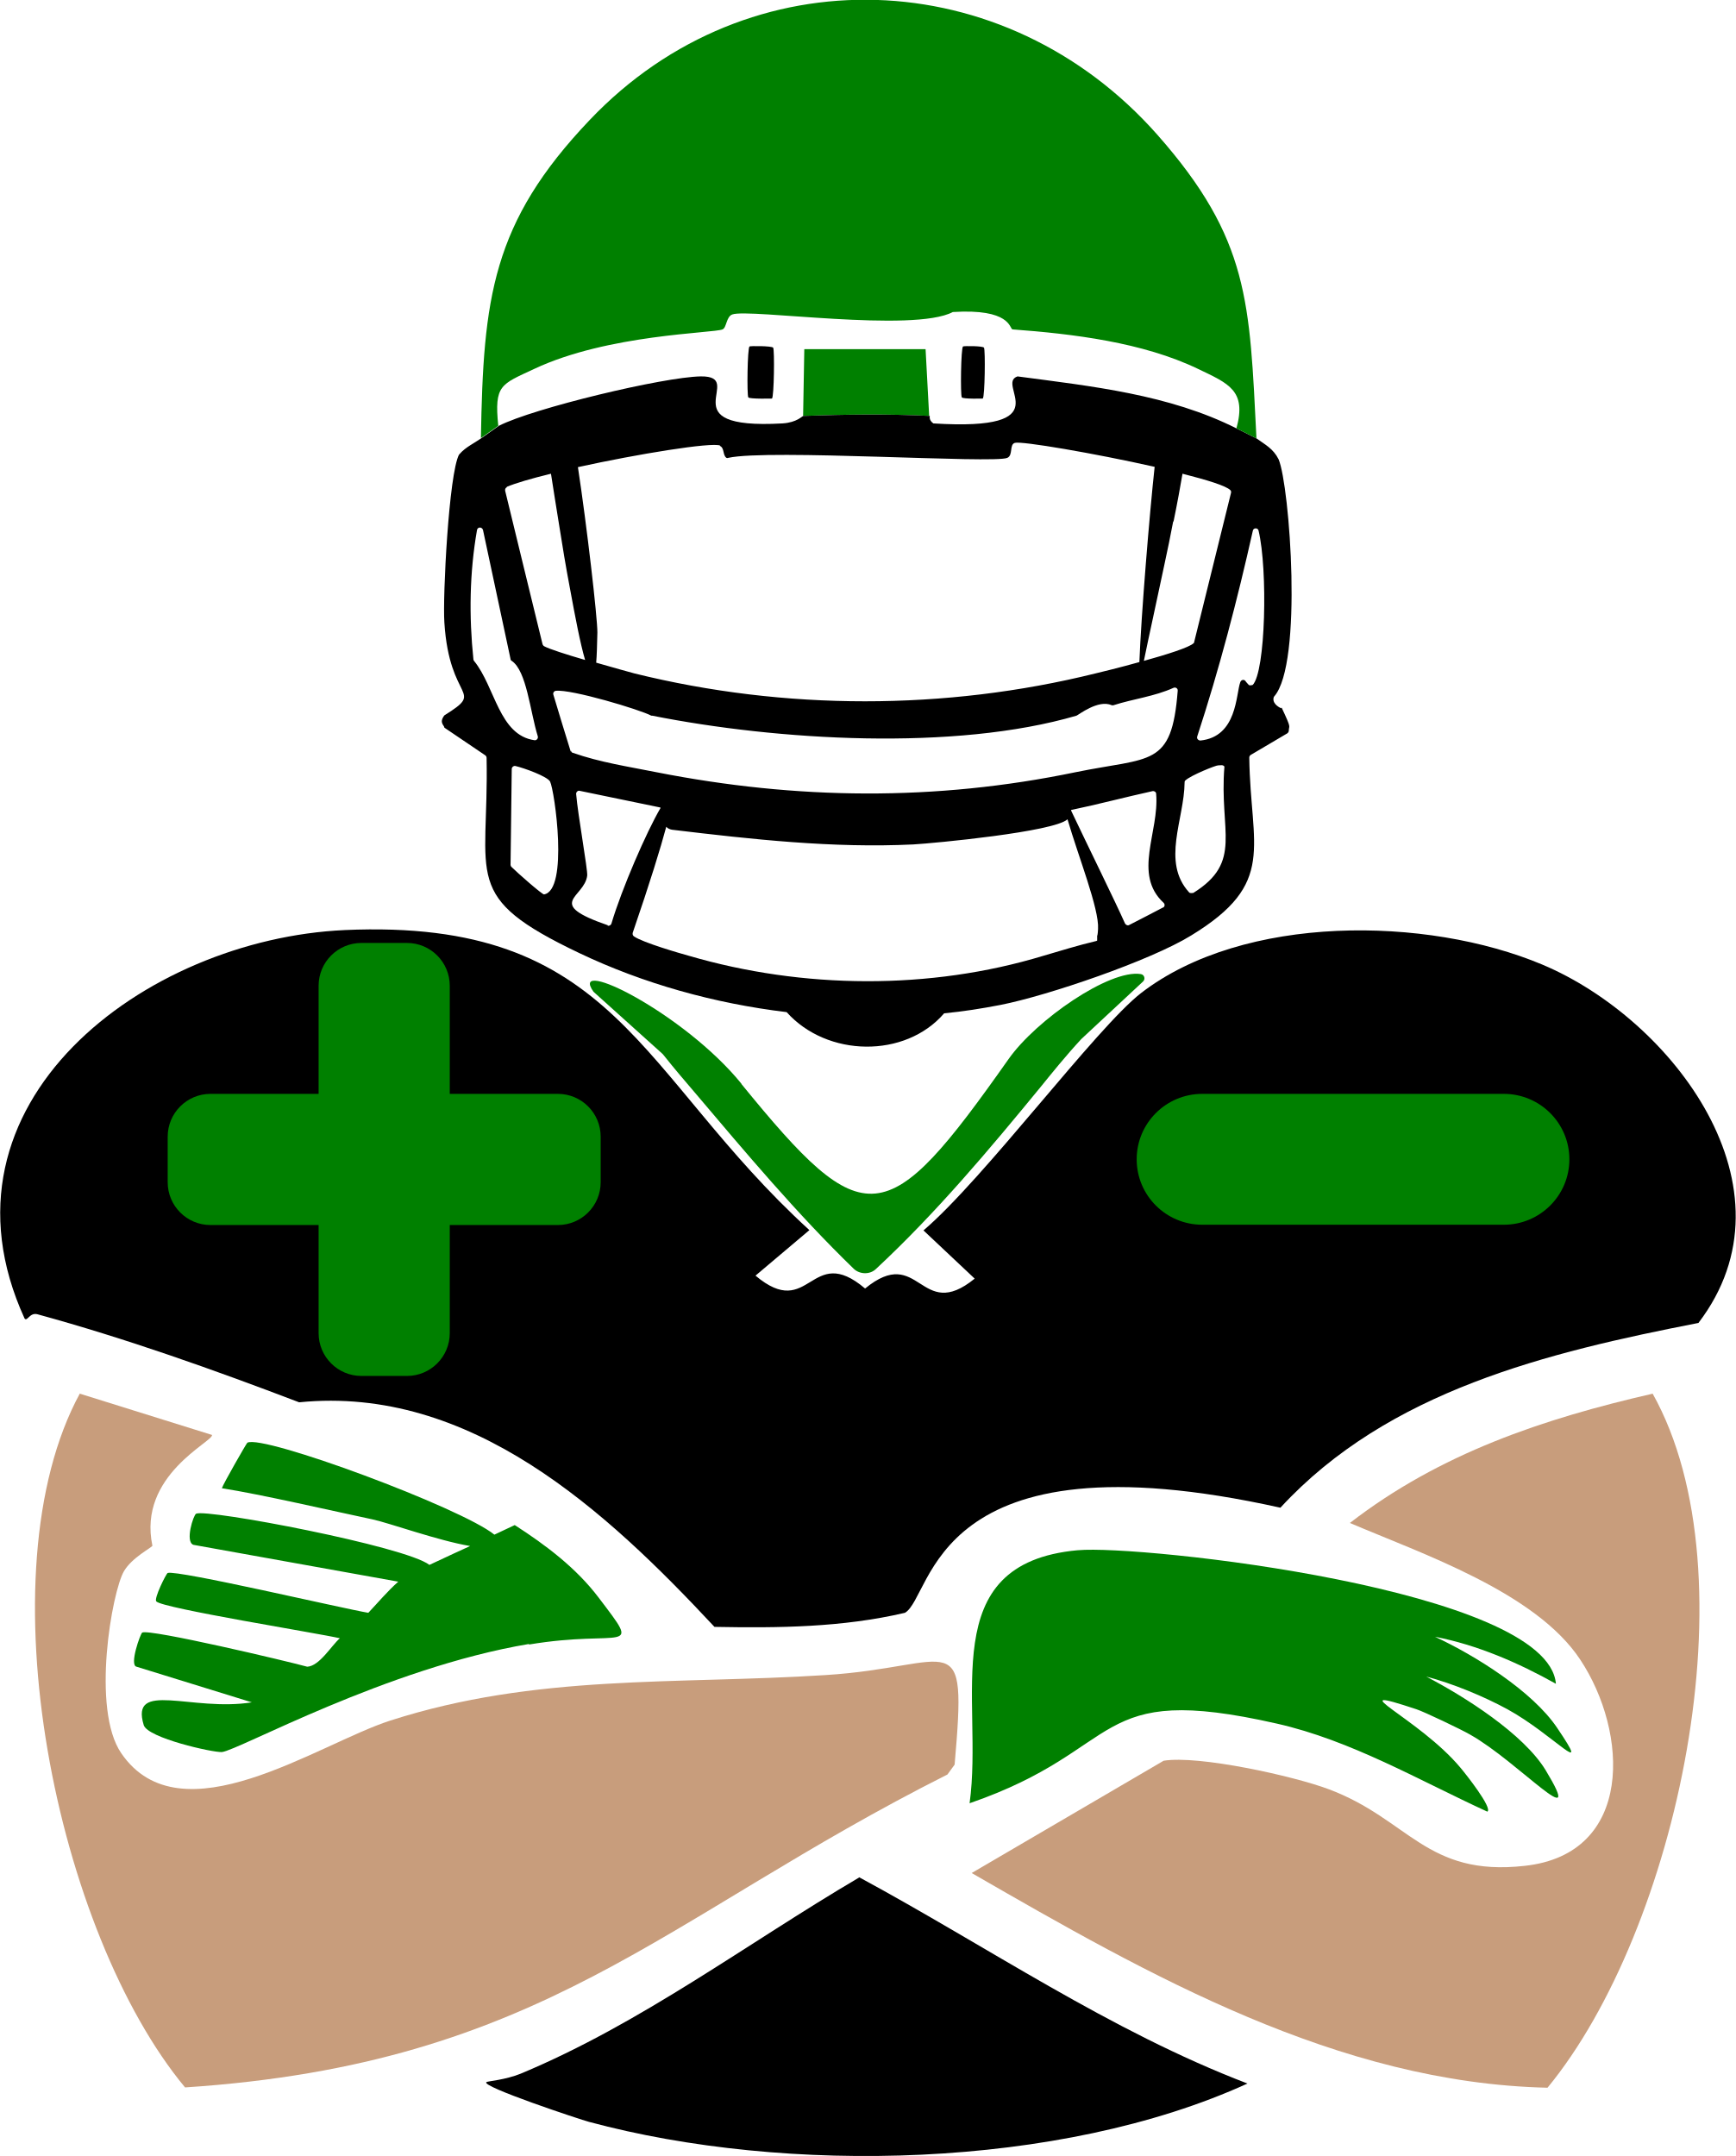
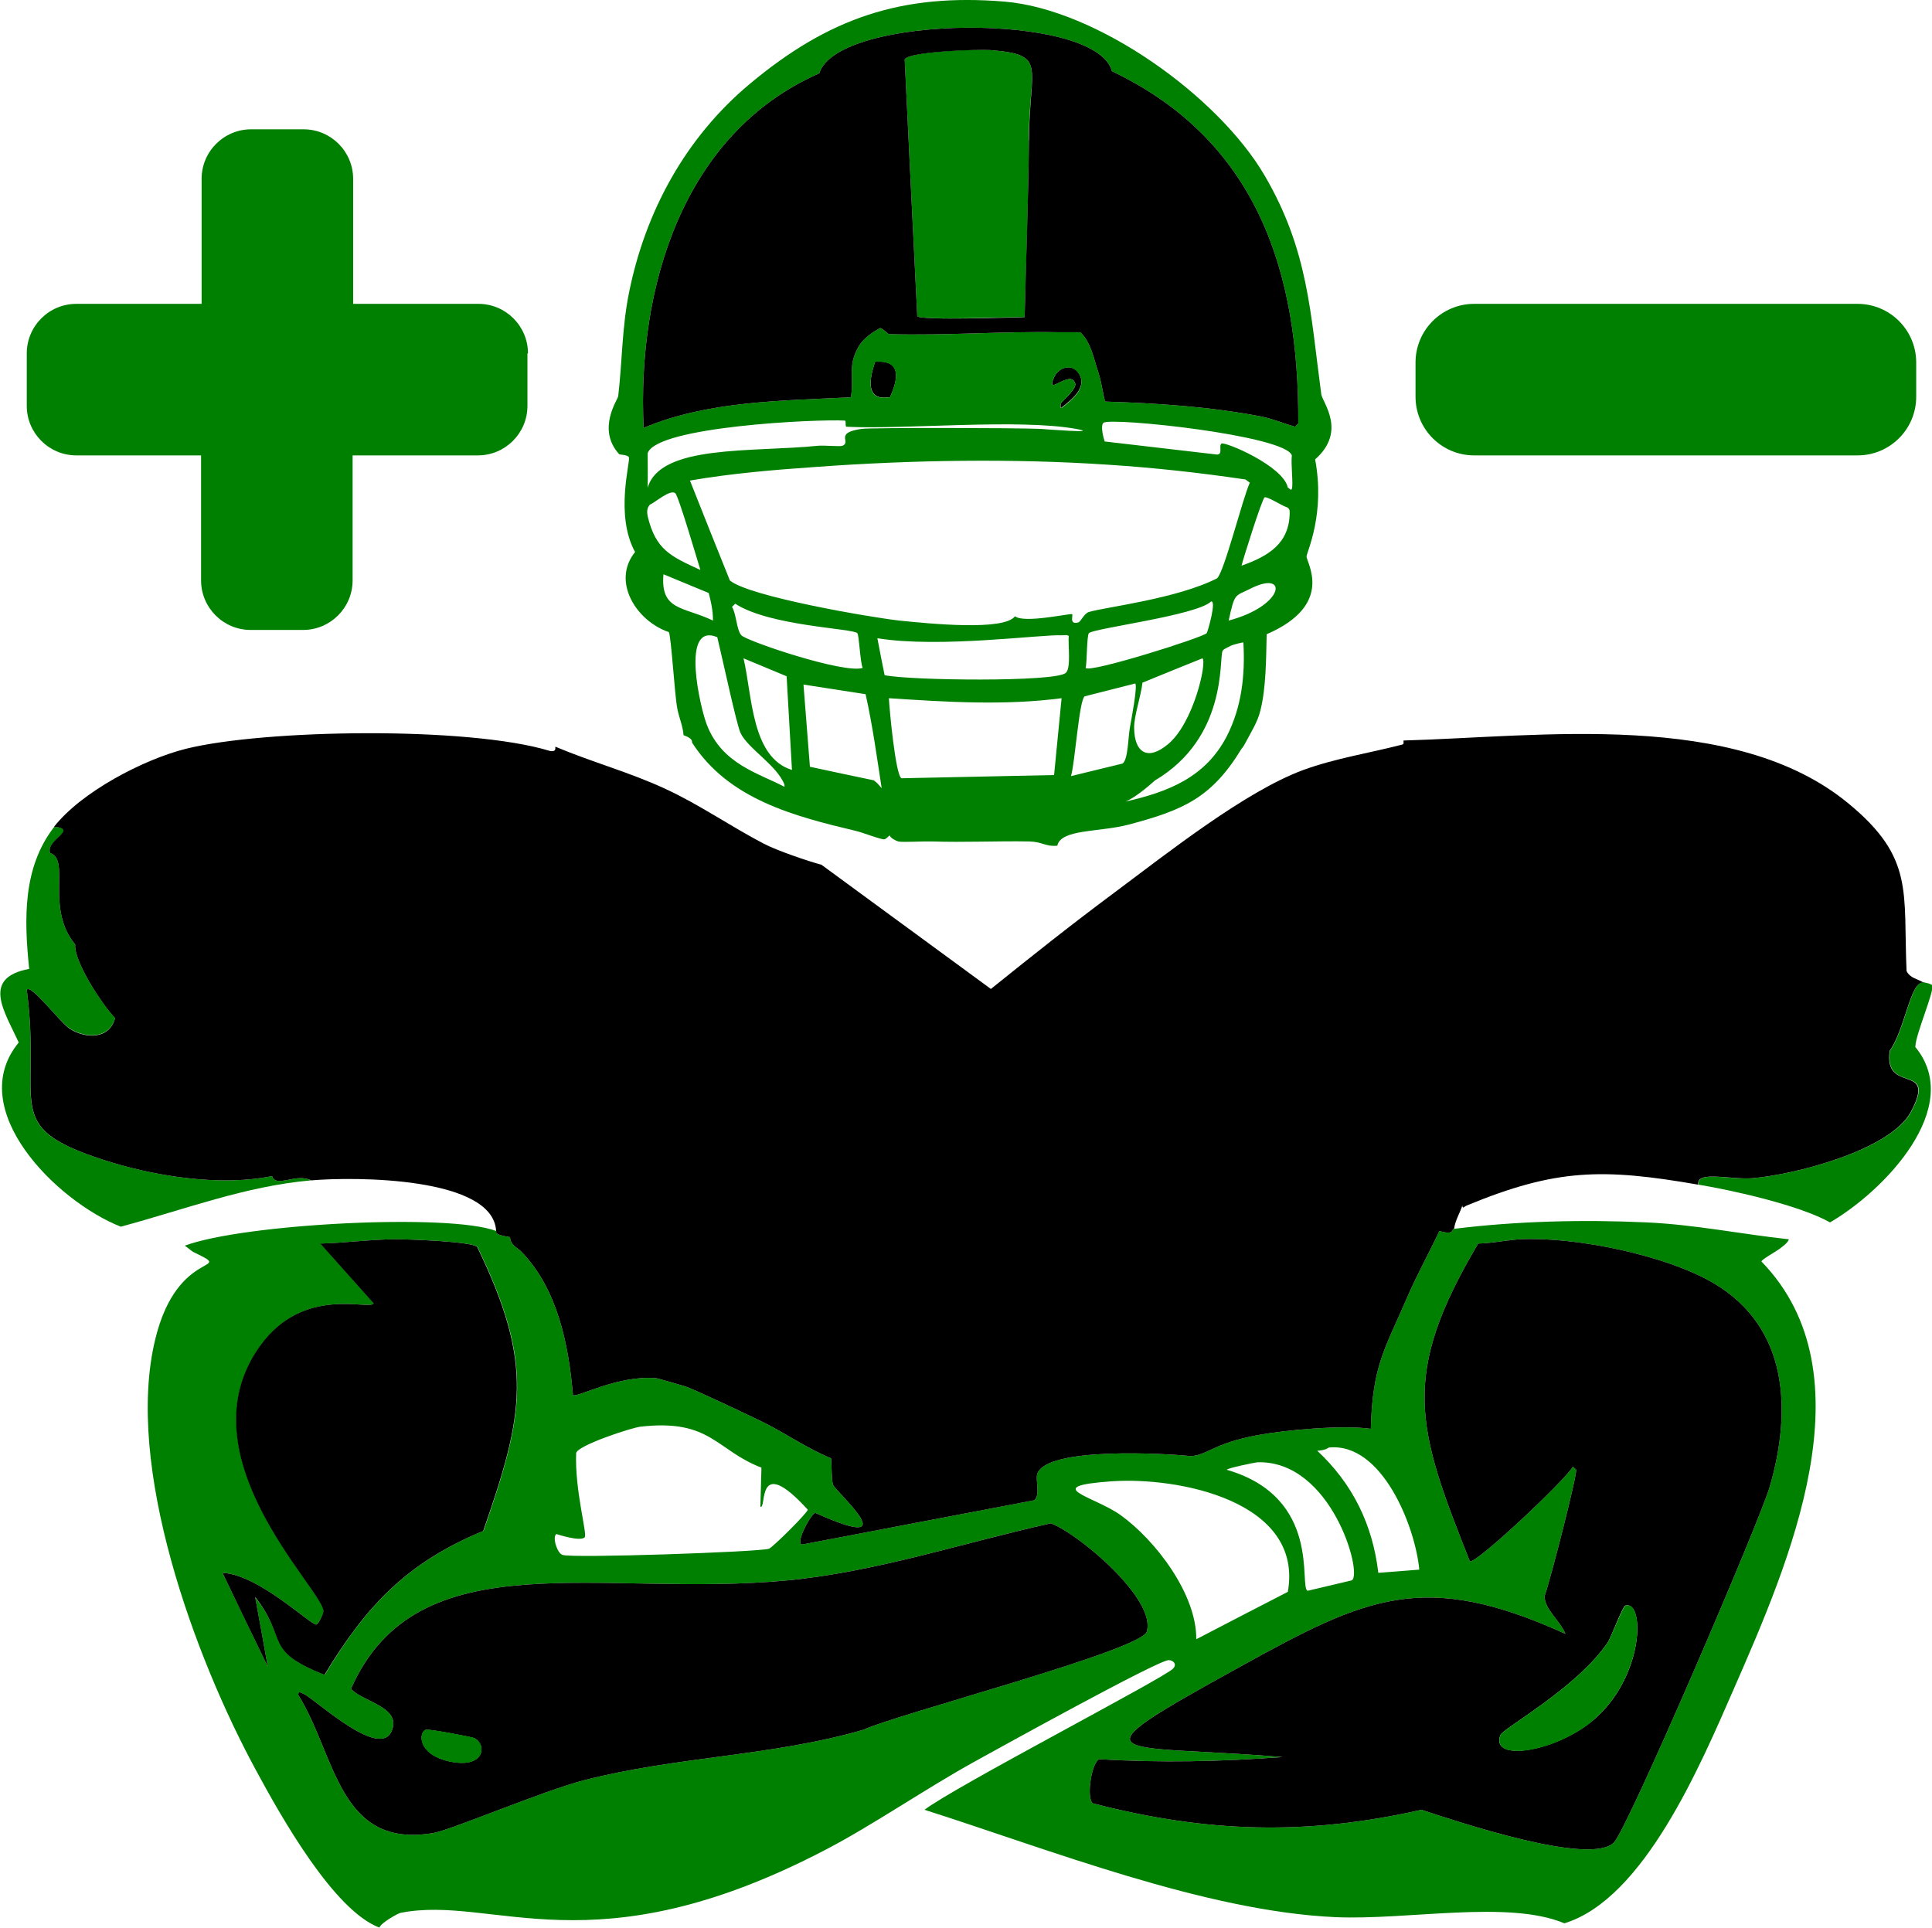
- <svg xmlns="http://www.w3.org/2000/svg" id="Icon-Add-Drop" viewBox="0 0 57.95 72">
+ <svg xmlns="http://www.w3.org/2000/svg" id="Icon-Add-Drop" viewBox="0 0 72.16 72">
  <defs>
    <style>
      svg {
        color: green;
      }
    </style>
  </defs>
  <g id="Player">
-     <g id="Body">
-       <g id="Arms">
-         <path id="Right_Arm" fill="#C89D7C" d="m2.66,46.54l4.42,1.38c.06.22-2.49,1.34-1.99,3.7-.03.07-.68.39-.95.85-.4.68-1.1,4.61-.09,6.08,1.99,2.91,6.56-.31,8.98-1.09,4.88-1.57,9.53-1.2,14.53-1.52,4.33-.27,4.74-1.81,4.32,2.99l-.24.33c-9.56,4.81-13.48,9.66-25.46,10.45-4.28-5.15-6.79-17.15-3.51-23.18Z" />
-         <path id="Left_Arm" fill="#C89D7C" d="m55.19,46.54c3.4,6.07.81,17.93-3.51,23.18-7-.16-13.3-3.75-19.23-7.17l6.41-3.75c1.17-.19,4.34.51,5.51.95,2.68,1,3.26,2.93,6.55,2.56,3.66-.4,3.46-4.47,1.85-6.89-1.49-2.25-5.28-3.53-7.69-4.56,3-2.32,6.45-3.48,10.12-4.32Z" />
-         <path id="Right_Hand" fill="currentColor" d="m36,51.77c2.06-.19,15.7,1.3,15.96,4.46-1.25-.7-2.63-1.3-4.04-1.57,1.34.62,3.26,1.82,4.08,3.04,1.21,1.79-.11.23-1.66-.62-.79-.43-1.83-.86-2.71-1.09,1.27.66,3.25,1.91,3.99,3.13,1.37,2.27-.91-.28-2.52-1.19-.29-.17-1.55-.77-1.8-.85-2.69-.89.09.3,1.47,1.95.17.2,1.09,1.36.9,1.47-2.29-1.05-4.55-2.38-7.03-2.94-6.26-1.42-4.98.84-10.26,2.66.48-3.46-1.21-8.01,3.61-8.45Z" />
-         <path id="Left_Hand" fill="currentColor" d="m17.67,54.9c-4.76.8-9.72,3.56-10.26,3.61-.3.02-2.48-.47-2.61-.9-.46-1.51,1.6-.44,3.61-.76q-1.92-.59-3.85-1.19c-.25-.05.13-1.11.19-1.14.25-.13,4.86.96,5.51,1.14.41-.02.81-.71,1.09-.95-.73-.17-5.92-1-6.13-1.23-.09-.09.33-.93.38-.95.32-.11,5.86,1.19,6.7,1.33.33-.35.64-.72,1-1.04l-6.84-1.23c-.29-.1,0-1,.09-1.04.36-.17,7,1.09,7.79,1.71.67-.31,1.02-.48,1.36-.63-1.07-.18-2.7-.77-3.26-.89-1.28-.27-3.74-.84-5.03-1.04.03-.12.82-1.5.85-1.52.51-.29,7.14,2.17,8.25,3.07.19-.09.41-.19.68-.32,1.04.67,2.05,1.43,2.8,2.42,1.49,1.96.84,1.04-2.33,1.57Z" />
-       </g>
-       <g id="Jersey">
-         <path d="m28.69,62.69c4.31,2.33,8.37,5.13,12.97,6.89-6.27,2.86-15.42,3.05-21.99,1.28-.24-.06-3.68-1.2-3.42-1.33.05-.03.62-.07,1.14-.28,4.03-1.68,7.56-4.35,11.3-6.55Z" />
-         <path d="m11.5,31.06c9.1-.41,9.78,4.77,15.53,10.02l-1.8,1.52c1.83,1.54,1.83-1.12,3.66.43,1.83-1.5,1.83,1.16,3.66-.33l-1.71-1.61c2.03-1.73,5.78-6.78,7.27-7.93,3.43-2.64,9.53-2.57,13.39-.95,4.36,1.83,8.65,7.48,5.22,11.97-5.02.98-10.36,2.26-13.96,6.17-11.69-2.6-11.58,2.96-12.54,3.51-2.09.49-4.23.51-6.36.47-3.62-3.88-8.14-8.07-13.87-7.5-2.86-1.09-5.78-2.13-8.74-2.94-.26-.07-.34.26-.43.14-3.29-7.2,4.03-12.67,10.69-12.97Z" />
-         <path id="V-Neck" fill="currentColor" d="m24.76,36.2c4.13,5.07,4.84,4.96,8.92-.83.92-1.31,3.38-3.01,4.42-2.84.12.02.16.17.07.25l-2.06,1.92s0,0,0,0c-.51.55-1.01,1.17-1.35,1.59-1.74,2.12-3.5,4.22-5.51,6.09-.2.19-.53.18-.73,0-1.91-1.85-3.61-3.88-5.33-5.91-.34-.4-.62-.72-1.05-1.26,0,0-.01-.01-.02-.02l-2.3-2.07c-.85-1.2,3.01.7,4.94,3.07Z" />
-       </g>
-     </g>
-     <g id="Head">
-       <path id="Mid_Helmet" fill="currentColor" d="m31.04,13.89c-1.37-.07-2.85-.05-4.22,0q.02-1.12.04-2.23h4.05q.06,1.12.12,2.23Z" />
-       <path id="Facemask" d="m42.78,23.65s-.29-.12-.25-.34c0-.02.01-.03.02-.05.97-1.09.52-7.04.15-7.92-.18-.36-.45-.49-.74-.7-.03-.02-.55-.27-.66-.33-2.26-1.14-4.84-1.41-7.32-1.74-.76.26,1.51,1.84-2.81,1.57-.17-.12-.11-.25-.12-.25-1.37-.07-2.85-.05-4.22,0-.04,0-.21.22-.7.25-3.89.22-1.15-1.59-2.73-1.57-1.24.02-5.59,1.06-6.74,1.65-.03.02-.48.34-.58.41-.24.17-.53.3-.73.53,0,0-.01.02-.02.02-.34.64-.55,4.74-.49,5.61.17,2.69,1.39,2.23,0,3.1-.19.25,0,.33,0,.41.69.47.7.47,1.36.92.03.02.05.05.05.09.08,4.04-.87,4.63,3.1,6.52,2.14,1.02,4.51,1.68,6.92,1.97,1.35,1.51,3.96,1.55,5.26.04.63-.06,1.26-.16,1.88-.28,1.58-.31,5.01-1.48,6.37-2.32,2.87-1.75,1.98-2.93,1.94-5.94,0-.04.02-.07.05-.09.59-.35.63-.37,1.22-.72.03-.02.05-.06.05-.09,0-.19.11-.03-.24-.77Zm-3.59-6.23c.13-.63.23-1.19.3-1.6.82.21,1.45.4,1.6.55.02.02.03.06.02.09l-1.23,4.98s0,.03-.02.04c-.14.14-.9.38-1.66.59.16-.79.43-2,.68-3.19.11-.5.21-1,.3-1.47Zm-15.15-2.53c.16.07.09.31.22.4.02.01.04.01.06,0,1.34-.3,8.89.2,9.32,0,.2-.09.06-.44.25-.5.21-.07,2.67.35,4.67.8-.17,1.55-.45,4.95-.51,6.52-.64.18-1.26.33-1.47.38-5.01,1.24-10.37,1.24-15.39,0-.15-.04-.69-.19-1.28-.36.02-.23.03-.56.04-1.01,0-.51-.35-3.55-.65-5.52,2-.44,4.47-.84,4.75-.72Zm-7.12,1.37c.28-.12.82-.28,1.48-.44.08.51.17,1.09.27,1.7.11.7.23,1.43.36,2.11h0c.18.98.35,1.87.51,2.41-.62-.18-1.21-.37-1.37-.46-.02-.01-.04-.04-.05-.06-.63-2.56-.63-2.6-1.25-5.13-.01-.05.01-.1.06-.12Zm-1.09,5.81s-.02-.03-.02-.05c-.15-1.44-.13-2.9.12-4.32.02-.11.17-.11.2,0,.41,1.93.45,2.1.92,4.31,0,.03.02.05.04.06.5.34.61,1.68.87,2.52.02.07-.04.14-.11.13-1.19-.17-1.31-1.78-2.02-2.65Zm2.34,7.8c-.07,0-.89-.72-1.09-.92-.02-.02-.03-.05-.03-.07.02-1.6.02-1.65.04-3.2,0-.06.06-.11.12-.1.3.07,1.07.35,1.16.52.15.29.63,3.65-.21,3.77Zm.89-4.77c-.29-.93-.3-.98-.58-1.9-.02-.06.02-.12.08-.13.52-.06,2.82.63,3.19.83,0,0,.02,0,.03,0,4.17.83,10.1,1.19,14.17,0,.06-.02.73-.55,1.17-.35.02,0,.05.01.07,0,.65-.21,1.36-.29,2-.58.07-.03.15.02.14.1-.2,2.57-.89,2.2-3.42,2.72-4.68.97-9.3.92-13.98,0-.95-.19-1.89-.33-2.8-.65-.03,0-.06-.04-.06-.07Zm16.73,1.88s.02-.03.02-.03c.02,0,0,0-.02.03Zm-15.49,3.92c-2.14-.74-.78-.91-.69-1.66.02-.2-.31-2.01-.37-2.73,0-.06.06-.12.12-.1l2.66.55s.03,0,.04.02c-.47.8-1.3,2.71-1.64,3.86-.02.06-.08.09-.13.07Zm16.34.51s-.03.02-.05.02c-.59.14-1.17.32-1.75.49-3.79,1.15-8.03,1.11-11.83,0-.29-.08-1.54-.44-1.84-.65-.04-.03-.05-.07-.04-.12.58-1.69.93-2.83,1.12-3.54.05.06.13.09.2.1,2.67.32,5.36.62,8.05.49.71-.04,4.7-.42,5.15-.84.36,1.24,1.06,2.99,1.02,3.66,0,.02-.01.21-.03.23v.16Zm2.21-1.11c-.52.27-.59.31-1.14.59-.05.03-.11,0-.14-.05-.3-.68-1.27-2.65-1.8-3.77,0,0,0-.01,0-.02,0,0,0,0,0,0,.91-.19,1.81-.43,2.72-.63.06-.01.12.03.12.09.11,1.27-.79,2.68.25,3.64.05.05.04.13-.02.16Zm.99-.48s-.1.02-.13-.02c-.93-1.02-.16-2.44-.15-3.67,0-.03,0-.05.03-.07.18-.17,1.03-.51,1.09-.5.08,0,.16-.03.21.04-.18,2.17.63,3.18-1.04,4.22Zm2-6.95s-.1.04-.14,0c-.03-.04-.08-.08-.11-.13-.05-.06-.14-.04-.17.04-.15.41-.1,1.82-1.33,1.95-.07,0-.13-.06-.11-.13.74-2.26,1.34-4.56,1.86-6.88.02-.1.17-.1.19,0,.31,1.29.24,4.72-.2,5.16Z" />
-       <path id="Left_Dot" d="m25.78,13.31s-.75.02-.79-.04c-.05-.07-.03-1.65.04-1.7.03-.02.74-.02.79.04.05.07.03,1.65-.04,1.7Z" />
-       <path id="Right_Dot" d="m32.82,13.31s-.66.02-.7-.04c-.05-.07-.03-1.65.04-1.7.03-.02.66-.02.7.04.05.07.03,1.65-.04,1.7Z" />
-       <path id="Helmet" fill="currentColor" d="m41.29,14.31c.35-1.27-.26-1.5-1.28-1.99-1.85-.89-4.18-1.17-6.2-1.32-.1-.04-.07-.7-1.99-.58-1.32.7-6.8-.12-7.36.08-.21.07-.19.44-.33.5-.3.13-3.83.16-6.29,1.32-1.11.52-1.34.53-1.2,1.9-.03.02-.48.34-.58.41.08-4.66.36-7.19,3.64-10.63,5.32-5.59,13.87-5.25,18.95.5,3.08,3.49,3.08,5.59,3.31,10.14-.03-.02-.55-.27-.66-.33Z" />
-     </g>
-     <g id="Plus-Minus">
-       <path id="Plus" fill="currentColor" d="m20.06,37.96v1.52c0,.79-.64,1.43-1.43,1.43h-3.61v3.61c0,.79-.64,1.43-1.43,1.43h-1.52c-.79,0-1.43-.64-1.43-1.43v-3.61h-3.61c-.79,0-1.43-.64-1.43-1.43v-1.52c0-.79.64-1.43,1.43-1.43h3.61v-3.61c0-.79.64-1.43,1.43-1.43h1.52c.79,0,1.43.64,1.43,1.43v3.61h3.61c.79,0,1.43.64,1.43,1.43Z" />
-       <rect id="Minus" fill="currentColor" x="43" y="31.49" width="4.37" height="14.45" rx="2.19" ry="2.19" transform="translate(6.47 83.9) rotate(-90)" />
-     </g>
+     <path id="Right_Shoulder" fill="currentColor" d="m11.62,44.09c-2.45.21-4.76,1.1-7.11,1.73-2.42-.96-5.86-4.4-3.81-6.88-.53-1.16-1.41-2.41.39-2.75-.19-1.84-.25-3.79.94-5.31.93.1-.32.48-.16.98.78.24-.19,2.06.94,3.42-.06.62,1.01,2.24,1.49,2.75-.22.78-1.09.77-1.69.39-.38-.24-1.47-1.69-1.61-1.45.57,4.33-.99,5.09,2.79,6.33,1.91.63,4.4,1.03,6.37.63.16.46.89-.13,1.45.16Z" />
+     <path id="Left_Shoulder" fill="currentColor" d="m71.53,39.1c1.87,2.25-1.16,5.39-3.18,6.56-1.11-.63-3.59-1.19-4.91-1.41-.08-.54,1.21-.17,2-.24,1.54-.12,5.17-1.04,5.94-2.48,1.01-1.88-1.03-.62-.79-2.28.58-.83.77-2.62,1.26-2.56.02.01.29.05.32.12.08.22-.63,1.85-.63,2.28Z" />
+     <path id="Arms_Outline" fill="currentColor" d="m17.71,64.92c-.08-.04-1.72-.35-1.81-.31-.27.11-.3.92.87,1.18,1.36.3,1.42-.64.94-.87Zm0,0c-.08-.04-1.72-.35-1.81-.31-.27.11-.3.92.87,1.18,1.36.3,1.42-.64.94-.87Zm0,0c-.08-.04-1.72-.35-1.81-.31-.27.11-.3.92.87,1.18,1.36.3,1.42-.64.94-.87Zm0,0c-.08-.04-1.72-.35-1.81-.31-.27.11-.3.92.87,1.18,1.36.3,1.42-.64.94-.87Zm0,0c-.08-.04-1.72-.35-1.81-.31-.27.11-.3.92.87,1.18,1.36.3,1.42-.64.94-.87Zm0,0c-.08-.04-1.72-.35-1.81-.31-.27.11-.3.92.87,1.18,1.36.3,1.42-.64.94-.87Zm0,0c-.08-.04-1.72-.35-1.81-.31-.27.11-.3.92.87,1.18,1.36.3,1.42-.64.94-.87Zm0,0c-.08-.04-1.72-.35-1.81-.31-.27.11-.3.92.87,1.18,1.36.3,1.42-.64.94-.87Zm48.08-17.8c0-.07.52-.36.63-.44.1-.07.38-.27.39-.39-1.77-.19-3.51-.55-5.31-.63-2.36-.11-4.85-.05-7.19.24-.12.01.04.25-.55.08-.34.73-.82,1.6-1.18,2.43-.85,1.98-1.32,2.57-1.38,4.96-1.04-.15-3.16.04-4.2.23-1.72.32-1.86.74-2.52.79-.91-.1-5.42-.36-5.74.67-.07.23.13.81-.12.98q-4.32.82-8.65,1.65c-.3-.01.33-1.16.48-1.18,3.51,1.58.74-.8.66-1.06-.06-.24-.04-.7-.07-.98-.88-.36-1.68-.92-2.52-1.34-.49-.24-2.6-1.24-2.91-1.34-.18-.05-1.04-.31-1.1-.31-1.42-.13-2.97.74-3.11.63-.16-1.88-.57-3.95-1.92-5.35-.17-.17-.41-.24-.43-.55-.68-.1-.48-.22-.52-.23-1.76-.67-9.44-.27-11.63.55.02,0,.27.21.31.23,1.67.81-.57-.21-1.41,3.26-1.16,4.75,1.48,11.91,3.77,16.12.94,1.74,2.9,5.22,4.6,5.86.06-.18.71-.54.79-.55,3.48-.69,7.17,2.19,15.88-2.36,1.73-.9,3.75-2.29,5.58-3.3.87-.48,6.83-3.78,7.23-3.78.16,0,.33.15.16.32-.38.38-8.14,4.4-9.28,5.27,4.65,1.48,10.48,3.79,15.34,4.01,2.71.12,6.46-.65,8.56.23,2.98-.91,5.09-5.93,6.33-8.76,2.05-4.69,5.14-11.73,1.03-15.96Zm-16.16,6.95c1.98-.21,3.23,2.94,3.38,4.56q-.77.06-1.53.12c-.21-1.8-.96-3.33-2.28-4.56.32-.02.41-.11.43-.12Zm-2.67.55c2.77-.09,3.95,4.17,3.53,4.41q-.82.19-1.65.39c-.34-.13.56-3.48-3.02-4.52.01-.06,1.04-.27,1.14-.28Zm-26.18,2.68s.9.3,1.06.12c.1-.13-.38-1.78-.32-3.15.08-.29,2.06-.94,2.4-.98,2.63-.3,2.82.88,4.52,1.53q-.02.73-.04,1.46c.25.12-.19-2.04,1.77.11,0,.11-1.31,1.41-1.45,1.46-.37.12-7.34.36-7.71.23-.2-.06-.39-.67-.23-.78Zm-10.78,4.95q-.84-1.75-1.69-3.5c1.35.06,3.3,1.96,3.5,1.93.08-.02.29-.4.28-.51-.07-.84-5.32-5.82-2.36-9.91,1.63-2.25,4.04-1.31,4.24-1.57l-2-2.24c.93-.02,1.9-.16,2.83-.16.5,0,2.77.08,3.03.28,2.12,4.38,1.76,6.2.23,10.61-2.83,1.17-4.38,2.79-5.93,5.38-2.33-.93-1.33-1.3-2.6-2.9q.24,1.29.47,2.59Zm32.83-1.3c-.23.7-9.34,3.08-10.58,3.66-3.4.99-7.02,1-10.45,1.89-1.48.38-4.93,1.84-5.58,1.96-3.58.64-3.67-2.9-5.08-5.15.01-.15.03-.11.2-.04.44.2,3.06,2.68,3.34,1.22.15-.76-1.19-.96-1.57-1.41,2.49-5.63,9.33-3.38,16.31-4.05,3.33-.32,6.58-1.41,9.83-2.13,1.07.41,3.96,2.86,3.58,4.05Zm-.98-4.36c-1-.71-3.03-1.07-.32-1.26,2.46-.17,7.17.73,6.57,4.13q-1.71.88-3.42,1.77c.02-1.68-1.52-3.7-2.83-4.64Zm18.43,12.23c-.88.9-5.9-.8-7.19-1.22-4.29.97-8.02.86-12.27-.24-.26-.19-.05-1.54.24-1.65,2.28.14,4.56.09,6.84-.08-6.33-.52-8.12.23-1.57-3.38,4.69-2.59,6.84-3.63,12.14-1.22-.21-.51-.78-.91-.78-1.41.22-.61,1.21-4.48,1.18-4.72,0-.03-.09-.07-.12-.12-.31.53-3.61,3.63-3.85,3.54-2-5.02-2.61-6.94.31-11.87.52-.01,1.06-.13,1.57-.16,2.05-.1,5.45.59,7.24,1.65,2.79,1.66,2.9,4.76,2.08,7.59-.38,1.3-5.29,12.74-5.82,13.29Zm-42.57-3.9c-.08-.04-1.72-.35-1.81-.31-.27.11-.3.92.87,1.18,1.36.3,1.42-.64.94-.87Zm0,0c-.08-.04-1.72-.35-1.81-.31-.27.11-.3.92.87,1.18,1.36.3,1.42-.64.94-.87Zm0,0c-.08-.04-1.72-.35-1.81-.31-.27.11-.3.92.87,1.18,1.36.3,1.42-.64.94-.87Zm0,0c-.08-.04-1.72-.35-1.81-.31-.27.11-.3.92.87,1.18,1.36.3,1.42-.64.94-.87Zm0,0c-.08-.04-1.72-.35-1.81-.31-.27.11-.3.92.87,1.18,1.36.3,1.42-.64.94-.87Zm0,0c-.08-.04-1.72-.35-1.81-.31-.27.11-.3.92.87,1.18,1.36.3,1.42-.64.94-.87Zm0,0c-.08-.04-1.72-.35-1.81-.31-.27.11-.3.92.87,1.18,1.36.3,1.42-.64.94-.87Z" />
+     <path id="Right_Upper_Arm" d="m18.06,57.18c-2.84,1.17-4.38,2.79-5.94,5.38-2.33-.93-1.33-1.3-2.59-2.91q.24,1.3.47,2.6-.85-1.75-1.69-3.5c1.35.06,3.3,1.96,3.5,1.93.08-.01.28-.4.27-.51-.07-.84-5.32-5.82-2.36-9.91,1.63-2.25,4.04-1.31,4.24-1.57q-1-1.12-2-2.24c.93-.02,1.9-.16,2.83-.16.5,0,2.77.08,3.03.28,2.12,4.38,1.76,6.21.23,10.61Z" />
+     <path id="Left_Arm" d="m64.02,47.94c-1.79-1.06-5.19-1.75-7.24-1.65-.51.03-1.05.15-1.57.16-2.92,4.93-2.31,6.85-.31,11.87.24.09,3.54-3.01,3.85-3.54.03.05.11.09.12.12.03.24-.96,4.11-1.18,4.72,0,.5.57.9.78,1.41-5.3-2.41-7.45-1.37-12.14,1.22-6.55,3.61-4.76,2.86,1.57,3.38-2.28.17-4.56.22-6.84.08-.29.11-.5,1.46-.24,1.65,4.25,1.1,7.98,1.21,12.27.24,1.29.42,6.31,2.12,7.19,1.22.53-.55,5.44-11.99,5.82-13.29.82-2.83.71-5.93-2.08-7.59Zm-4.56,16.35c-1.38,1.14-3.81,1.54-3.42.52.09-.25,2.85-1.75,4.01-3.46.13-.2.55-1.35.66-1.38.74-.19.7,2.72-1.25,4.32Z" />
+     <path id="Left_Elbow" fill="currentColor" d="m59.46,64.3c-1.38,1.14-3.8,1.54-3.42.51.09-.25,2.85-1.75,4.01-3.46.13-.2.56-1.35.67-1.38.73-.19.69,2.72-1.26,4.32Z" />
+     <path id="Right_Arm" d="m39.25,56.9c-3.25.72-6.5,1.81-9.83,2.13-6.98.67-13.82-1.58-16.31,4.05.38.45,1.72.65,1.57,1.41-.28,1.46-2.9-1.02-3.34-1.22-.17-.07-.19-.11-.2.04,1.41,2.25,1.5,5.79,5.08,5.15.65-.12,4.1-1.58,5.58-1.96,3.43-.89,7.05-.9,10.45-1.89,1.24-.58,10.35-2.96,10.58-3.66.38-1.19-2.51-3.64-3.58-4.05Zm-22.48,8.89c-1.17-.26-1.14-1.07-.87-1.18.09-.04,1.73.27,1.81.31.48.23.42,1.17-.94.87Z" />
+     <path id="Right_Elbow" fill="currentColor" d="m16.77,65.79c-1.17-.26-1.14-1.06-.87-1.18.09-.04,1.73.27,1.81.31.48.23.42,1.17-.94.87Z" />
+     <path id="Jersey" d="m71.84,36.7c-.22-.14-.5-.16-.63-.43-.13-2.95.3-4.22-2.16-6.25-4.25-3.52-11.54-2.5-16.63-2.36,0,.05.02.14-.04.15-1.23.32-2.49.51-3.7.95-2.17.8-5.07,3.1-7.03,4.56-1.68,1.25-3.01,2.31-4.64,3.62q-3.16-2.32-6.33-4.64c-.46-.12-1.67-.53-2.16-.79-1.21-.63-2.42-1.47-3.66-2.04-1.33-.62-2.77-1.01-4.12-1.58-.01.01.07.21-.2.16-3.04-.93-10.67-.81-13.6-.08-1.59.4-3.9,1.61-4.92,2.91.93.1-.32.48-.15.98.78.25-.19,2.06.94,3.42-.06.62,1.01,2.25,1.49,2.75-.21.79-1.09.78-1.69.4-.37-.24-1.46-1.69-1.61-1.46.57,4.33-.98,5.09,2.79,6.33,1.91.63,4.4,1.03,6.37.63.16.46.89-.13,1.46.16,1.63-.14,6.8-.14,6.91,1.89.04.01-.16.13.52.23.02.31.26.38.43.55,1.35,1.4,1.76,3.47,1.92,5.35.14.11,1.69-.76,3.11-.63.06,0,.92.26,1.1.31.31.1,2.42,1.1,2.91,1.34.84.42,1.64.98,2.52,1.34.03.28.01.74.07.98.08.26,2.85,2.64-.66,1.06-.15.02-.78,1.17-.48,1.18q4.33-.83,8.65-1.65c.25-.17.05-.75.12-.98.32-1.03,4.83-.77,5.74-.67.66-.05.8-.47,2.52-.79,1.04-.19,3.16-.38,4.2-.23.06-2.39.53-2.98,1.38-4.96.36-.83.84-1.7,1.18-2.43.59.17.43-.07.55-.08.04-.31.21-.58.31-.87.01.14.05.05.16,0,3.34-1.38,5.07-1.4,8.65-.78-.08-.54,1.21-.18,2-.24,1.55-.12,5.17-1.04,5.94-2.48,1-1.87-1.03-.62-.79-2.28.58-.82.77-2.61,1.26-2.55Z" />
+     <path id="Right_Dot" d="m33.24,14.84c-.09-.02-1.12.3-.55-1.34.09.04,1.26-.21.55,1.34Z" />
+     <path id="Left_Dot" d="m39.65,15.24c-.06,0-.03-.16-.04-.16.12-.15.6-.56.55-.75-.16-.57-1.14.54-.79-.24.18-.4.71-.53.94-.12.3.52-.3.97-.67,1.26Z" />
+     <path id="Helmet_Stripe" fill="currentColor" d="m38.43,5.25c-.02,2.21-.1,4.4-.16,6.6-.46-.02-3.89.13-4.01-.04q-.24-4.79-.47-9.59c.15-.31,2.78-.39,3.18-.35,2.17.17,1.48.55,1.45,3.38Z" />
+     <path id="Facemask" fill="currentColor" d="m49.12,17.16c1.19-1.05.28-2.12.23-2.43-.41-3.05-.48-5.38-2.12-8.18C45.49,3.58,40.97.35,37.52.06c-3.85-.32-6.58.62-9.51,3.07-2.4,2-3.91,4.77-4.52,7.82-.26,1.29-.25,2.57-.4,3.85-.01.12-.82,1.23.04,2.17.02.01.32.02.36.11.06.17-.53,2.16.23,3.54-.89,1.1.05,2.58,1.26,2.99.09.14.22,2.4.32,2.87.06.32.21.65.23.98.39.14.3.25.32.28,1.36,2.12,3.82,2.75,6.13,3.3.19.04.97.34,1.06.31.05-.02.12-.08.19-.15,0,.01,0,.02.01.03.04.08.23.18.31.2.16.04.88-.01,1.26,0,1.2.04,2.41-.02,3.62,0,.51.01.61.2,1.06.16.13-.63,1.58-.5,2.67-.79,2.03-.54,3.09-.99,4.21-2.83.01-.02.06-.05.15-.23.2-.38.45-.77.55-1.18.22-.84.22-2,.24-2.87,2.57-1.11,1.47-2.7,1.49-2.91.02-.19.7-1.6.32-3.62Zm-24.85,1.69c.19-.07.75-.58.95-.43.12.09.83,2.52.94,2.87-1.11-.51-1.67-.75-1.97-2.01-.07-.33.09-.41.08-.43Zm15.92-2.83c.98.18-1.19.01-1.33,0-.93-.04-6.3-.05-6.68,0-1.04.15-.37.48-.71.63-.09.04-.66-.02-.91,0-2.46.25-5.9-.06-6.37,1.57.01-.43,0-.86,0-1.29.32-1,6.31-1.28,7.36-1.22.07,0,0,.23.07.23,2.18.11,6.4-.31,8.57.08Zm-7.5-2.51c.08.04,1.25-.22.55,1.33-.1-.02-1.12.31-.55-1.33Zm6.68.58c.18-.39.7-.52.94-.11.3.52-.29.97-.66,1.26-.07,0-.04-.16-.04-.16.12-.15.6-.56.55-.75-.17-.57-1.15.54-.79-.24Zm1.18,10.86c.05-.21.04-1.21.12-1.3.16-.18,4.02-.66,4.56-1.18.22-.07-.12,1.13-.16,1.18-.16.17-4.38,1.5-4.52,1.3Zm3.06,2.86c-.75.62-1.24.3-1.25-.62-.01-.44.26-1.2.31-1.69q1.12-.46,2.24-.91c.18.13-.33,2.44-1.3,3.22Zm-2.94-4.95c-.19.06-.3.37-.4.39-.36.1-.17-.29-.23-.31-.1-.03-1.79.35-2.13.08-.42.55-3.15.28-4.32.16-1.08-.12-5.63-.9-6.33-1.5q-.75-1.86-1.49-3.73c1.56-.27,3.14-.4,4.72-.51,3.57-.26,7.35-.32,10.92-.08,1.71.11,3.42.3,5.11.55q.08.06.16.12c-.27.59-.95,3.32-1.22,3.57-1.5.77-4.21,1.08-4.79,1.26Zm-8.45,2.09c-.7.22-4.3-.99-4.53-1.22-.18-.19-.19-.82-.35-1.06l.12-.12c1.29.84,4.4.92,4.56,1.1.07.07.1,1.04.2,1.3Zm-7.44-3.5q.85.35,1.69.7c.19.7.15.98.16,1.03-1.1-.53-1.97-.36-1.85-1.73Zm4.52,7.94c-.96-.51-2.33-.84-2.9-2.32-.23-.58-1.01-3.85.39-3.27.18.73.73,3.31.87,3.58.28.59,1.36,1.2,1.64,1.93v.08Zm-1.53-4.8q.81.34,1.61.67.1,1.75.2,3.5c-1.52-.47-1.48-2.78-1.81-4.17Zm4.89,4.58s-.01-.02-.01-.02q-1.2-.25-2.4-.51-.12-1.53-.24-3.07,1.16.18,2.32.36c.26,1.16.42,2.34.6,3.51-.11-.13-.2-.23-.27-.27Zm6.71-.22l-5.7.12c-.22-.1-.45-2.57-.47-2.99,2.14.14,4.3.28,6.45,0q-.14,1.44-.28,2.87Zm.43-3.81c-.42.34-5.8.28-6.76.08q-.14-.69-.27-1.38c2.33.38,6.13-.15,6.88-.11.11,0,.22-.03.27.03-.04.3.1,1.21-.12,1.38Zm.2,3.85c.15-.47.3-2.81.51-2.98q.94-.24,1.89-.48c.1.09-.16,1.42-.2,1.66-.07.38-.06,1.16-.27,1.33q-.97.24-1.93.47Zm5.82-1.49c-.79,1.53-2.18,2.08-3.78,2.44.34-.14.81-.53,1.1-.79,2.7-1.6,2.39-4.51,2.52-4.83.03-.08.21-.14.31-.2.05-.03.46-.14.47-.12.07,1.2-.06,2.41-.62,3.5Zm.07-4.32c.23-1.05.23-.9.79-1.18,1.45-.75,1.33.62-.79,1.18Zm.48-2.05c.07-.28.76-2.47.86-2.55.07-.06.66.31.79.35,0,.01.16.02.15.2,0,1.16-.78,1.64-1.8,2Zm1.88-2.87c-.03.1-.14-.08-.15-.04-.15-.81-2.36-1.74-2.48-1.65-.12.1.1.47-.24.4l-4.12-.48c-.05-.14-.17-.61-.04-.7.29-.21,6.79.47,7.03,1.22-.04.34.06,1.09,0,1.25Zm.12-2.32c-.42-.12-.87-.31-1.3-.39-1.9-.36-3.85-.49-5.78-.55-.06-.04-.12-.65-.27-1.1-.17-.51-.27-1.11-.67-1.49h-.82c-2.1-.04-4.22.13-6.33.07-.02,0-.21-.19-.32-.23-.3.16-.65.4-.82.71-.41.72-.15,1.11-.28,1.88-2.59.13-5.32.13-7.74,1.14-.25-5.2,1.45-11,6.56-13.24.69-2.22,10.36-2.3,10.93-.08,5.41,2.58,6.99,7.47,6.96,13.16l-.12.12Z" />
+     <path id="Helmet" d="m41.53,2.66c-.57-2.22-10.24-2.14-10.93.08-5.11,2.24-6.81,8.04-6.56,13.24,2.42-1.01,5.15-1.01,7.74-1.14.13-.77-.13-1.16.28-1.88.17-.31.52-.55.82-.71.11.04.3.23.32.23,2.11.06,4.23-.11,6.33-.07h.82c.4.38.5.98.67,1.49.15.45.21,1.06.27,1.1,1.93.06,3.88.19,5.78.55.43.08.88.27,1.3.39l.12-.12c.03-5.69-1.55-10.58-6.96-13.16Zm-3.1,2.59c-.02,2.21-.11,4.4-.16,6.6-.46,0-3.89.13-4.01-.04q-.24-4.79-.47-9.59c.14-.3,2.78-.38,3.18-.35,2.17.17,1.48.55,1.46,3.38Z" />
+     <path id="Plus" fill="currentColor" d="m19.7,13.2v1.96c0,1.02-.83,1.85-1.85,1.85h-4.68v4.67c0,1.02-.83,1.85-1.85,1.85h-1.96c-1.02,0-1.85-.83-1.85-1.85v-4.67H2.85c-1.02,0-1.85-.83-1.85-1.85v-1.96c0-1.02.83-1.85,1.85-1.85h4.68v-4.67c0-1.02.83-1.85,1.85-1.85h1.96c1.02,0,1.85.83,1.85,1.85v4.67h4.68c1.02,0,1.85.83,1.85,1.85Z" />
+     <rect id="Minus" fill="currentColor" x="59.39" y="4.83" width="5.66" height="18.7" rx="2.19" ry="2.19" transform="translate(48.04 76.4) rotate(-90)" />
  </g>
</svg>
